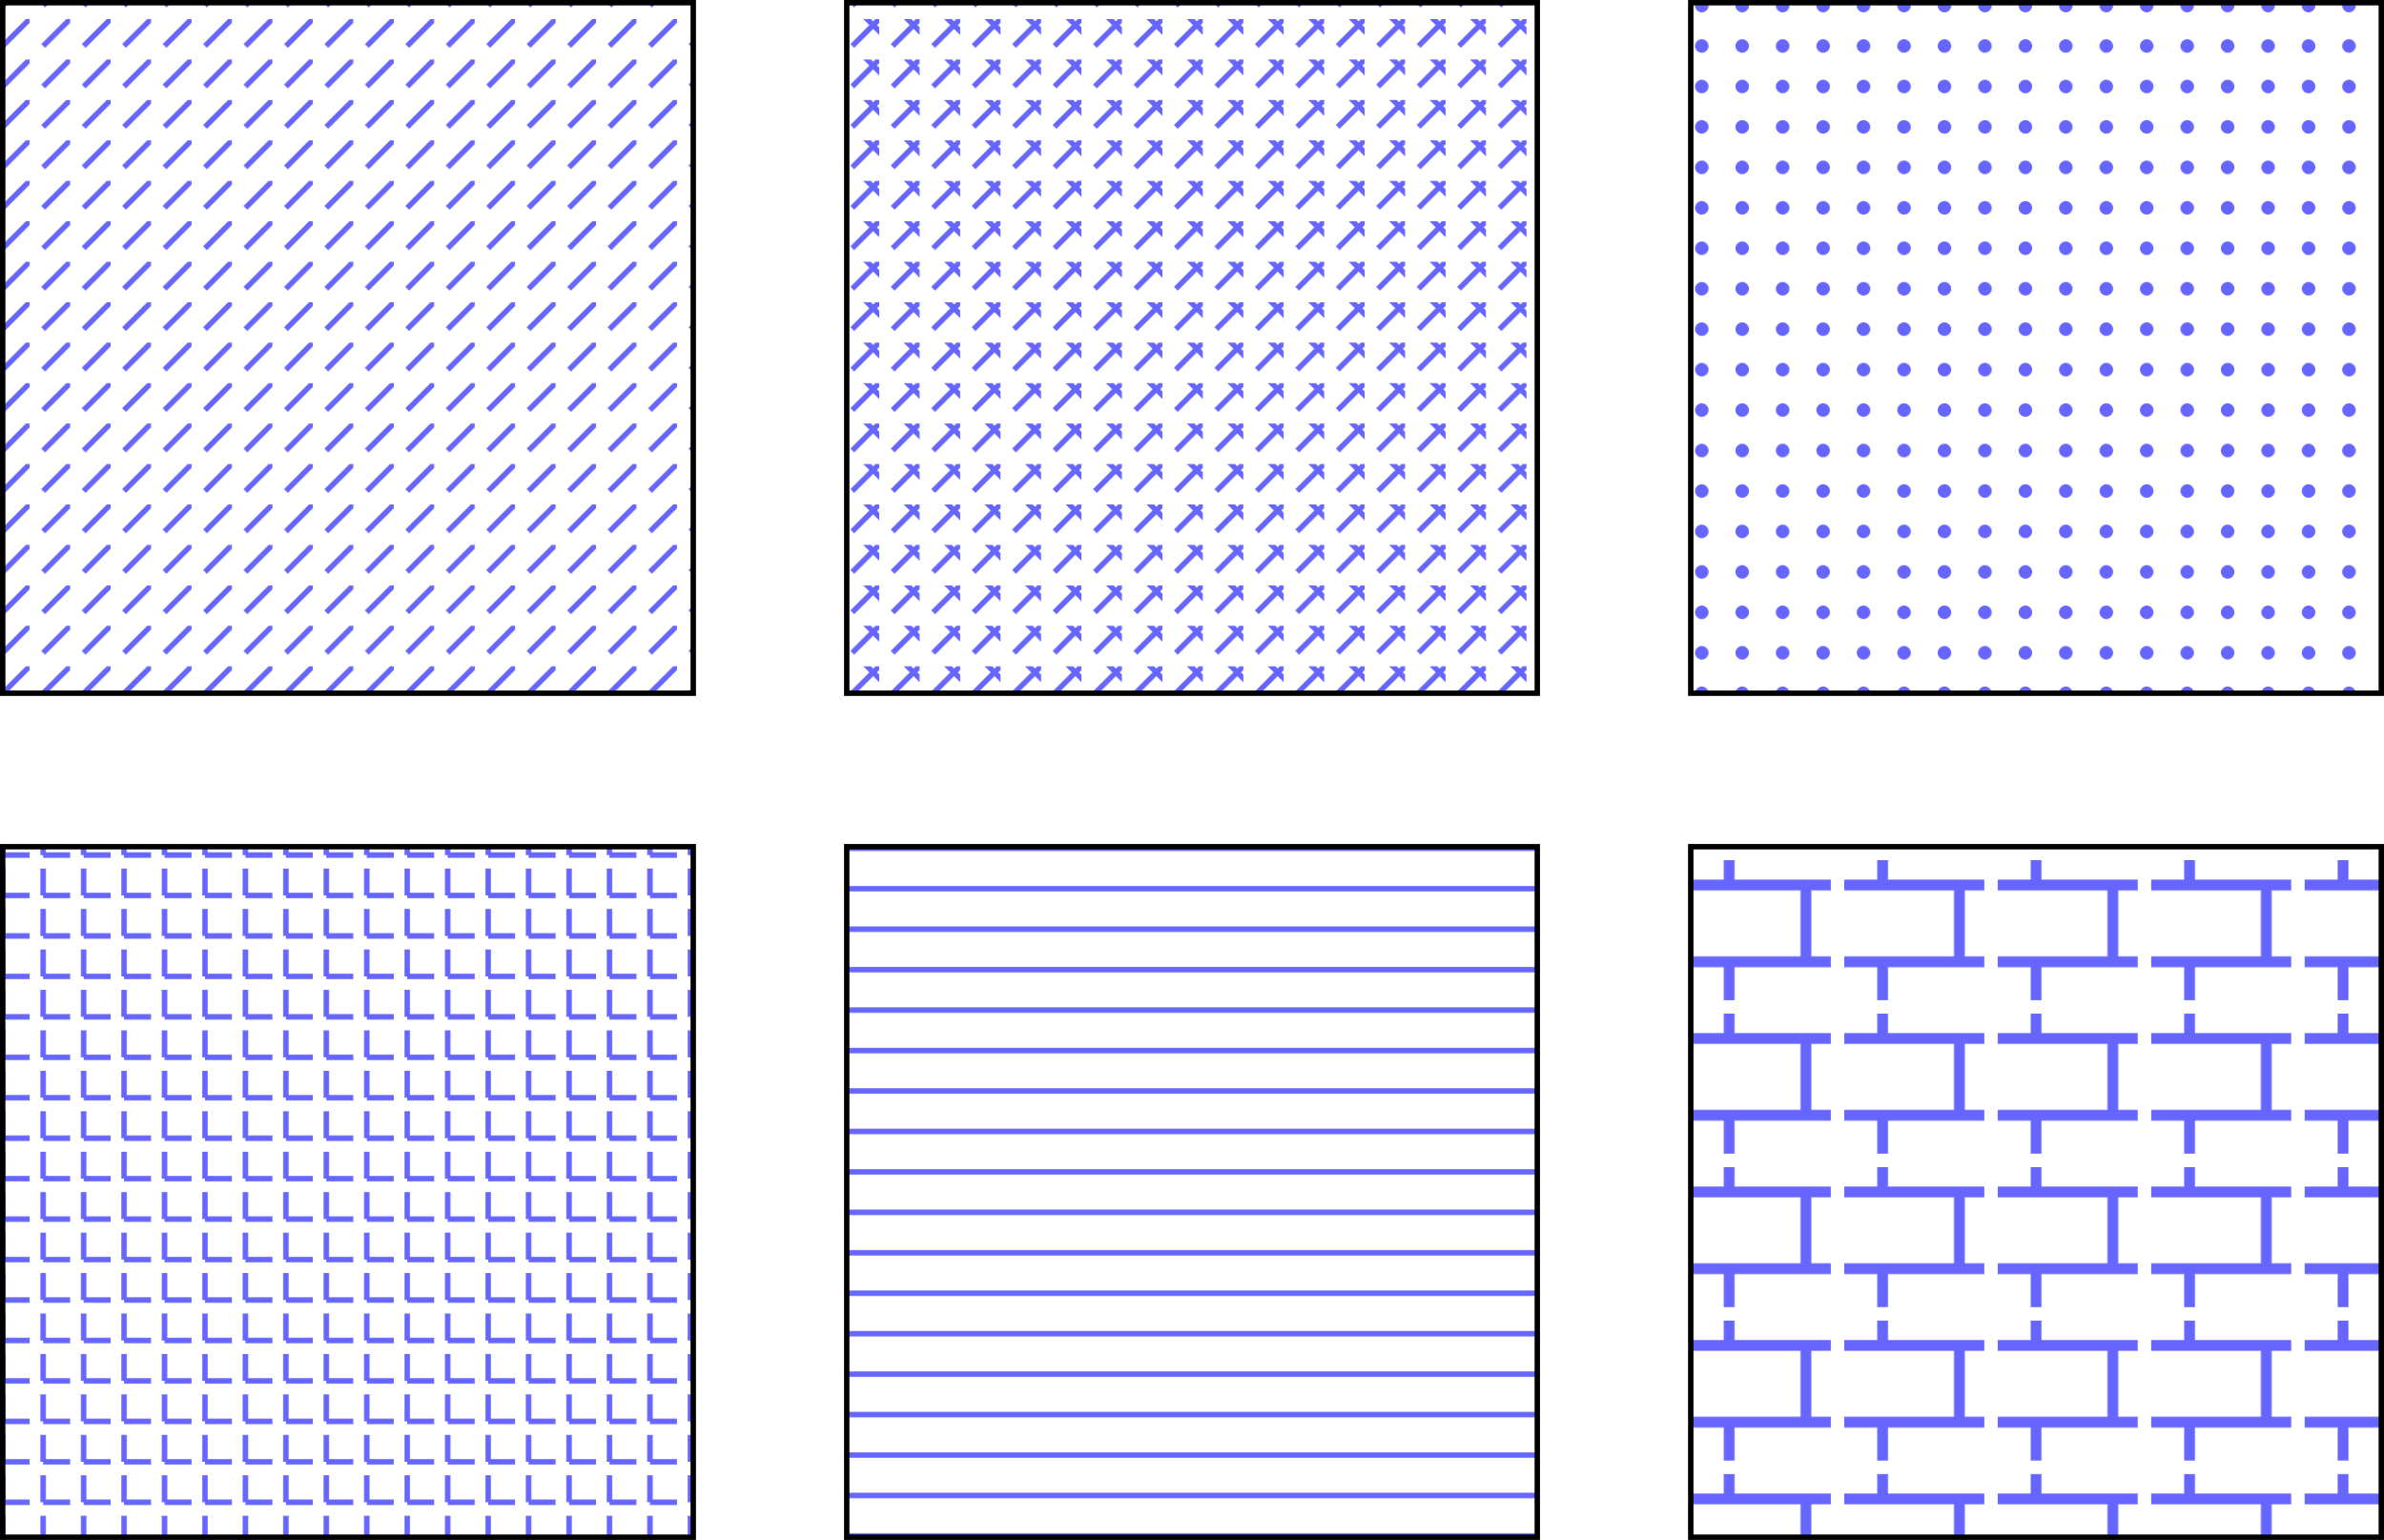
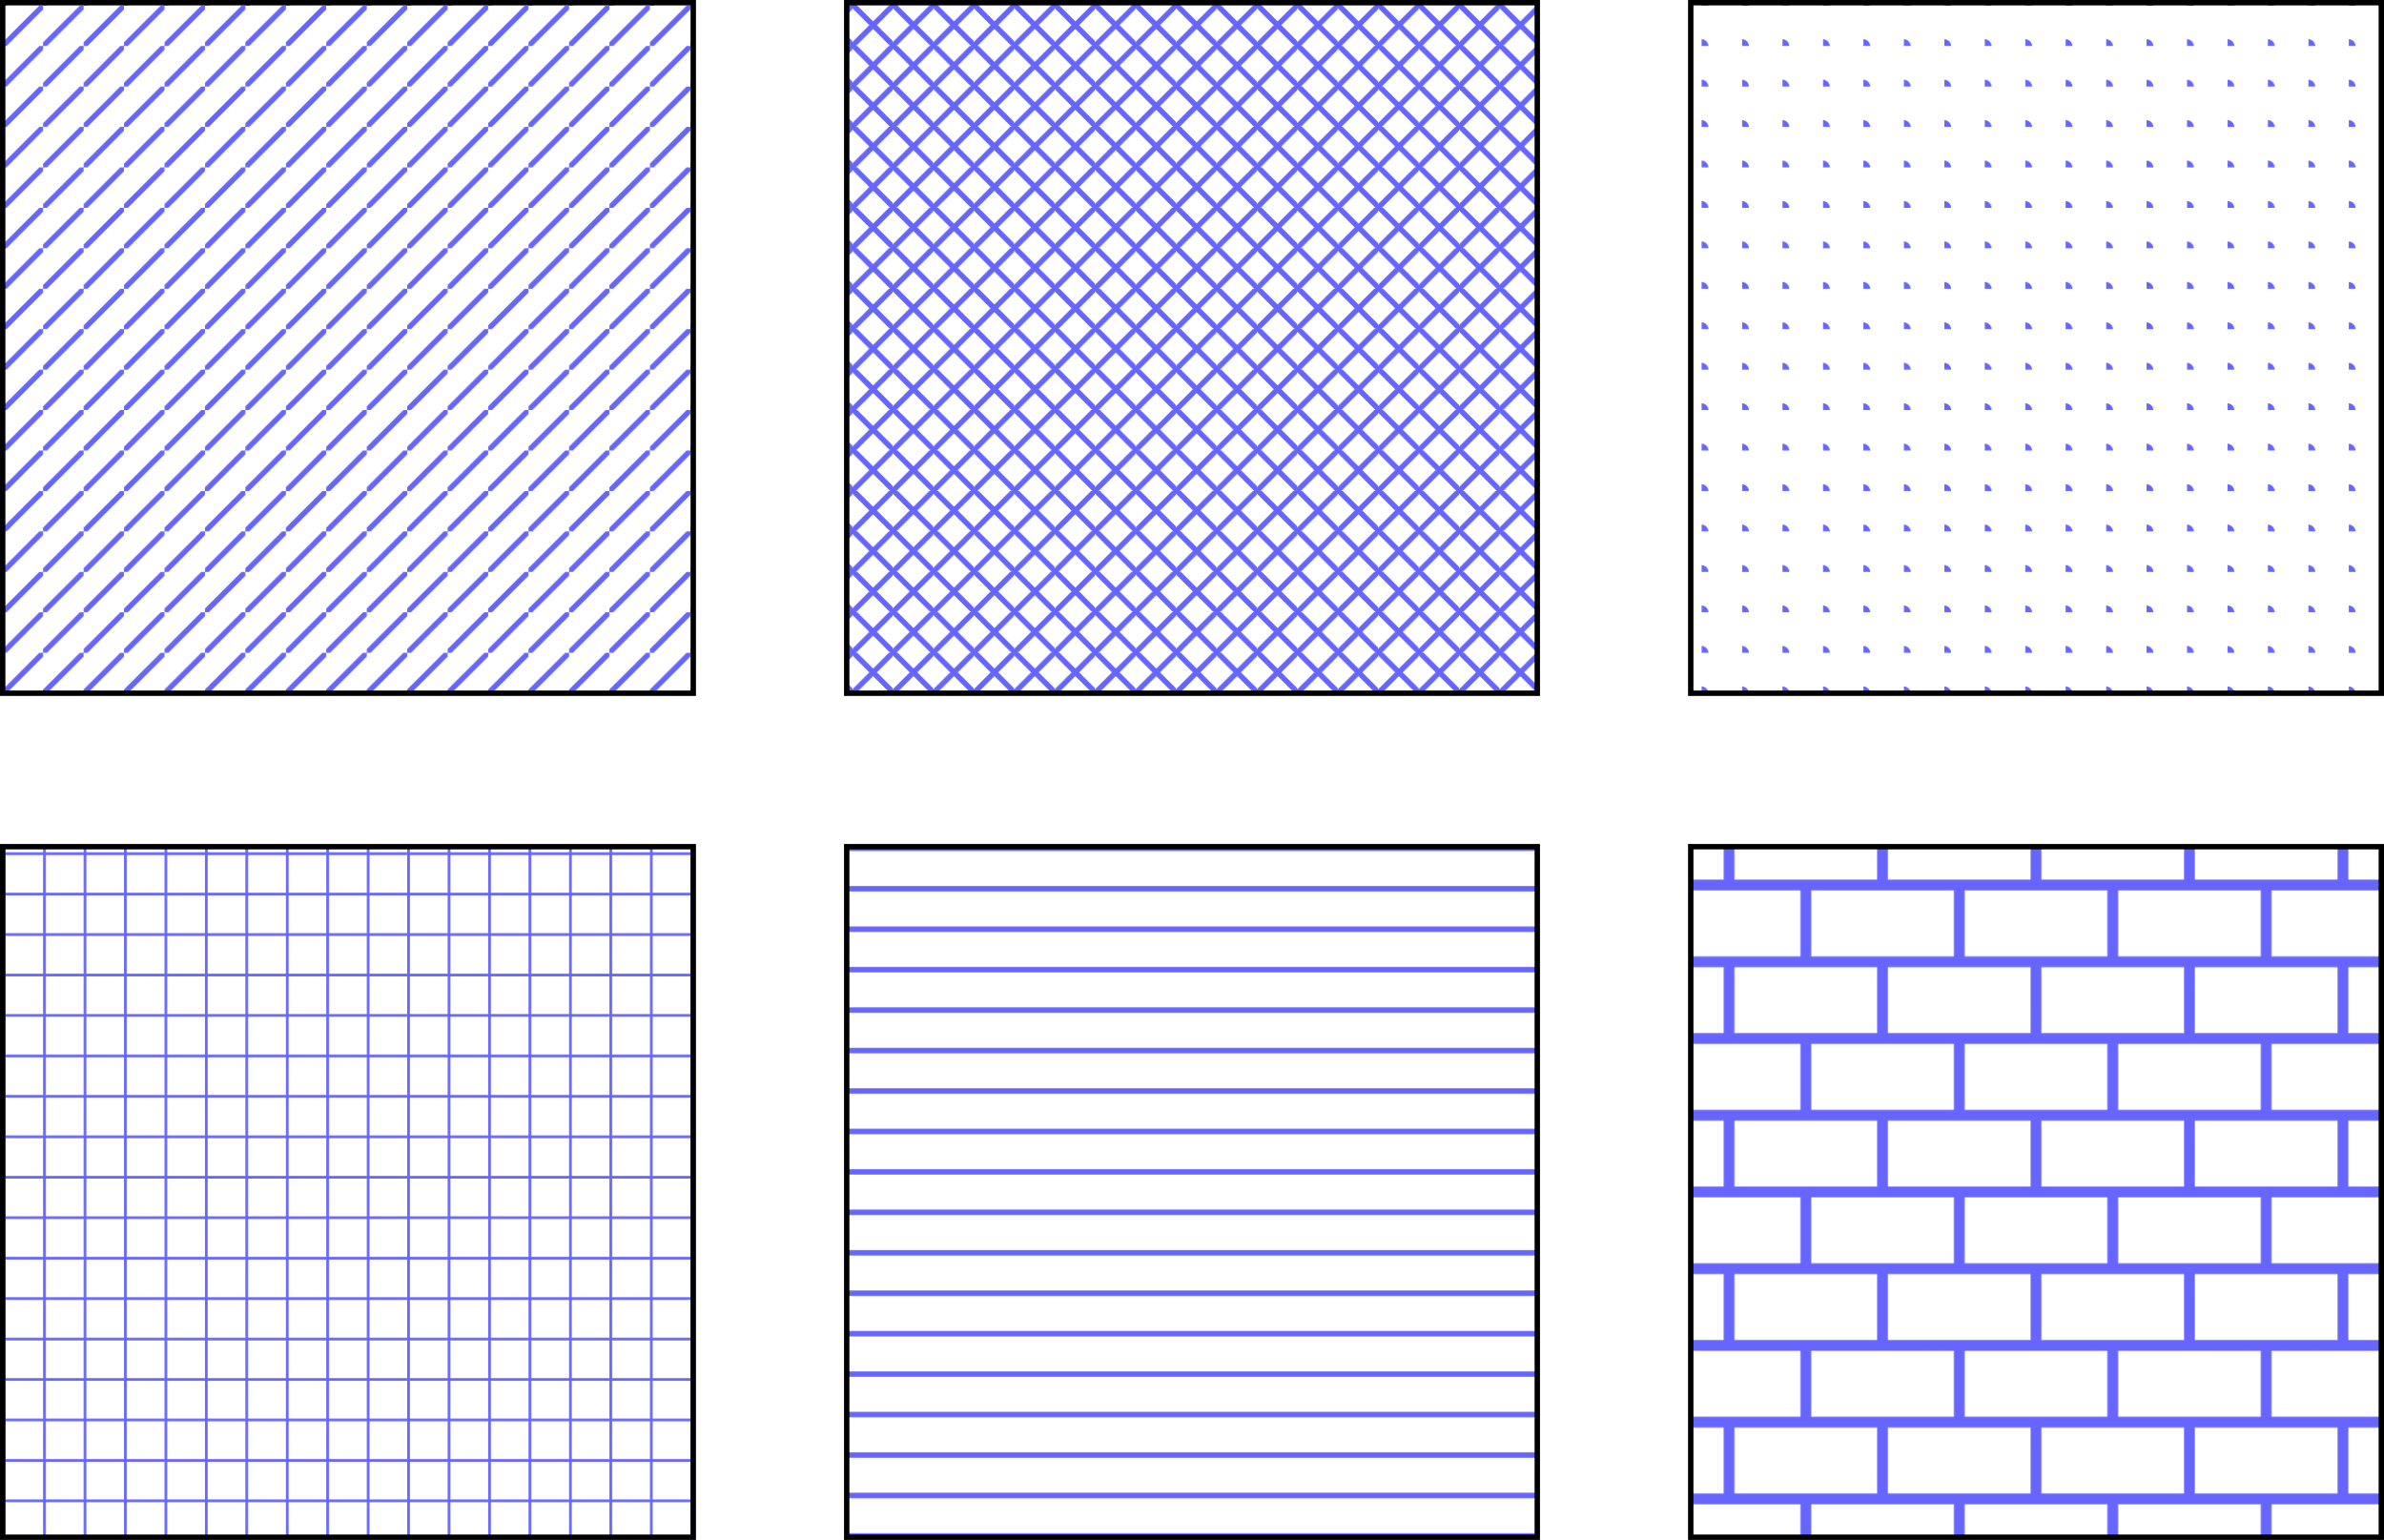
- <svg xmlns="http://www.w3.org/2000/svg" version="1.1" width="176.148pt" height="113.785pt" viewBox="-68.016 -68.016 176.148 113.785">
+ <svg xmlns="http://www.w3.org/2000/svg" xmlns:xlink="http://www.w3.org/1999/xlink" version="1.1" width="176.146pt" height="113.784pt" viewBox="-68.015 -68.015 176.146 113.784">
  <defs>
-     <pattern id="pat0-6666ff" x="-.996" y="-.996" width="2.989" height="2.989" viewBox="-.996 -.996 2.989 2.989" patternUnits="userSpaceOnUse" patternTransform="matrix(1 0 0 -1 -67.8157 -16.792)" overflow="visible">
-       <clipPath id="pc0">
-         <rect x="-.996" y="-.996" width="4.981" height="4.981" />
-       </clipPath>
-       <g clip-path="url(#pc0)">
-         <path d="M0 0L3.09 3.09" stroke="#66f" fill="none" stroke-width=".399" stroke-miterlimit="10" />
+     <pattern height="3.0" id="pgfpat3" patternTransform="matrix(1.0 0.0 0.0 1.0 0.0 0.0)" patternUnits="userSpaceOnUse" width="3.0" />
+     <symbol id="pgfsym3">
+       <g stroke-width="0.4">
+         <path d="M0 0L3.1 3.1" fill="none" />
      </g>
-     </pattern>
-     <pattern id="pat1-6666ff" x="-.996" y="-.996" width="2.989" height="2.989" viewBox="-.996 -.996 2.989 2.989" patternUnits="userSpaceOnUse" patternTransform="matrix(1 0 0 -1 -67.8157 -16.792)" overflow="visible">
-       <clipPath id="pc1">
-         <rect x="-.996" y="-.996" width="4.981" height="4.981" />
-       </clipPath>
-       <g clip-path="url(#pc1)">
-         <path d="M3.09 0L0 3.09M0 0L3.09 3.09" stroke="#66f" fill="none" stroke-width=".399" stroke-miterlimit="10" />
+     </symbol>
+     <pattern height="3.0" id="pgfpat6" patternTransform="matrix(1.0 0.0 0.0 1.0 0.0 0.0)" patternUnits="userSpaceOnUse" width="3.0" />
+     <symbol id="pgfsym6">
+       <g stroke-width="0.4">
+         <path d="M3.1 0L0 3.1M0 0L3.1 3.1" fill="none" />
      </g>
-     </pattern>
-     <pattern id="pat2-6666ff" x="-.996" y="-.996" width="2.989" height="2.989" viewBox="-.996 -.996 2.989 2.989" patternUnits="userSpaceOnUse" patternTransform="matrix(1 0 0 -1 -67.8157 -16.792)">
-       <clipPath id="pc2">
-         <rect x="-.996" y="-.996" width="1.993" height="1.993" />
-       </clipPath>
-       <g clip-path="url(#pc2)">
-         <path d="M.5 0C.5 .273 .273 .5 0 .5S-.5 .273-.5 0S-.273-.5 0-.5S.5-.273 .5 0Z" fill="#66f" />
+     </symbol>
+     <pattern height="3.0" id="pgfpat7" patternTransform="matrix(1.0 0.0 0.0 1.0 0.0 0.0)" patternUnits="userSpaceOnUse" width="3.0" />
+     <symbol id="pgfsym7">
+       <path d="M.5 0C.5 .276 .276 .5 0 .5S-.5 .276-.5 0S-.276-.5 0-.5S.5-.276 .5 0ZM0 0" stroke="none" />
+     </symbol>
+     <pattern height="3.0" id="pgfpat5" patternTransform="matrix(1.0 0.0 0.0 1.0 0.0 0.0)" patternUnits="userSpaceOnUse" width="3.0" />
+     <symbol id="pgfsym5">
+       <g stroke-width="0.4">
+         <path d="M0 0V3.1M0 0H3.1" fill="none" />
      </g>
-     </pattern>
-     <pattern id="pat3-6666ff" x="-.996" y="-.996" width="2.989" height="2.989" viewBox="-.996 -.996 2.989 2.989" patternUnits="userSpaceOnUse" patternTransform="matrix(1 0 0 -1 -67.8157 -16.792)" overflow="visible">
-       <clipPath id="pc3">
-         <rect x="-.996" y="-.996" width="4.981" height="4.981" />
-       </clipPath>
-       <g clip-path="url(#pc3)">
-         <path d="M0 0V3.09M0 0H3.09" stroke="#66f" fill="none" stroke-width=".399" stroke-miterlimit="10" />
+     </symbol>
+     <pattern height="3.0" id="pgfpat1" patternTransform="matrix(1.0 0.0 0.0 1.0 0.0 0.0)" patternUnits="userSpaceOnUse" width="100.0" />
+     <symbol id="pgfsym1">
+       <g stroke-width="0.4">
+         <path d="M0 .5H100" fill="none" />
      </g>
-     </pattern>
-     <pattern id="pat4-6666ff" x="0" y="0" width="99.628" height="2.989" viewBox="0 0 99.628 2.989" patternUnits="userSpaceOnUse" patternTransform="matrix(1 0 0 -1 -67.8157 -16.792)">
-       <clipPath id="pc4">
-         <rect x="0" y="0" width="99.628" height=".996" />
-       </clipPath>
-       <g clip-path="url(#pc4)">
-         <path d="M0 .5H99.629" stroke="#66f" fill="none" stroke-width=".399" stroke-miterlimit="10" />
+     </symbol>
+     <pattern height="11.381" id="pgfpat11" patternTransform="matrix(1.0 0.0 0.0 1.0 0.0 0.0)" patternUnits="userSpaceOnUse" width="11.381" />
+     <symbol id="pgfsym11">
+       <g stroke-width="0.8">
+         <path d="M0 2.845H11.381M0 8.536H11.381M2.845 0V2.845M8.536 2.845V8.536M2.845 8.536V11.381" fill="none" />
      </g>
-     </pattern>
-     <pattern id="pat5-6666ff" x="-.996" y="-.996" width="11.339" height="11.339" viewBox="-.996 -.996 11.339 11.339" patternUnits="userSpaceOnUse" patternTransform="matrix(1 0 0 -1 -67.8157 -16.792)" overflow="visible">
-       <clipPath id="pc5">
-         <rect x="-.996" y="-.996" width="15.17" height="15.17" />
-       </clipPath>
-       <g clip-path="url(#pc5)">
-         <path d="M0 2.836H11.34M0 8.504H11.34M2.836 0V2.836M8.504 2.836V8.504M2.836 8.504V11.34" stroke="#66f" fill="none" stroke-width=".797" stroke-miterlimit="10" />
-       </g>
-     </pattern>
+     </symbol>
  </defs>
  <g id="page1">
-     <path d="M-67.816-16.793V-67.816H-16.793V-16.793Z" fill="url(#pat0-6666ff)" />
-     <path d="M-67.816-16.793V-67.816H-16.793V-16.793Z" stroke="#000" fill="none" stroke-width=".399" stroke-miterlimit="10" />
-     <path d="M-5.453-16.793V-67.816H45.57V-16.793Z" fill="url(#pat1-6666ff)" />
-     <path d="M-5.453-16.793V-67.816H45.57V-16.793Z" stroke="#000" fill="none" stroke-width=".399" stroke-miterlimit="10" />
-     <path d="M56.91-16.793V-67.816H107.933V-16.793Z" fill="url(#pat2-6666ff)" />
-     <path d="M56.91-16.793V-67.816H107.933V-16.793Z" stroke="#000" fill="none" stroke-width=".399" stroke-miterlimit="10" />
-     <path d="M-67.816 45.57V-5.453H-16.793V45.57Z" fill="url(#pat3-6666ff)" />
-     <path d="M-67.816 45.57V-5.453H-16.793V45.57Z" stroke="#000" fill="none" stroke-width=".399" stroke-miterlimit="10" />
-     <path d="M-5.453 45.57V-5.453H45.57V45.57Z" fill="url(#pat4-6666ff)" />
-     <path d="M-5.453 45.57V-5.453H45.57V45.57Z" stroke="#000" fill="none" stroke-width=".399" stroke-miterlimit="10" />
-     <path d="M56.91 45.57V-5.453H107.933V45.57Z" fill="url(#pat5-6666ff)" />
-     <path d="M56.91 45.57V-5.453H107.933V45.57Z" stroke="#000" fill="none" stroke-width=".399" stroke-miterlimit="10" />
+     <g stroke-miterlimit="10" transform="translate(-67.8157,-16.79203)scale(0.996264,-0.996264)">
+       <g fill="#000" stroke="#000">
+         <g stroke-width="0.4">
+           <pattern id="pgfupat1" xlink:href="#pgfpat3">
+             <g fill="#66f" stroke="#66f">
+               <use xlink:href="#pgfsym3" />
+             </g>
+           </pattern>
+           <g fill="url(#pgfupat1)">
+             <path d="M0 0V51.215H51.215V0ZM51.215 51.215" />
+           </g>
+           <pattern id="pgfupat2" xlink:href="#pgfpat6">
+             <g fill="#66f" stroke="#66f">
+               <use xlink:href="#pgfsym6" />
+             </g>
+           </pattern>
+           <g fill="url(#pgfupat2)">
+             <path d="M62.596 0V51.215H113.811V0ZM113.811 51.215" />
+           </g>
+           <pattern id="pgfupat3" xlink:href="#pgfpat7">
+             <g fill="#66f" stroke="#66f">
+               <use xlink:href="#pgfsym7" />
+             </g>
+           </pattern>
+           <g fill="url(#pgfupat3)">
+             <path d="M125.192 0V51.215H176.407V0ZM176.407 51.215" />
+           </g>
+           <pattern id="pgfupat4" xlink:href="#pgfpat5">
+             <g fill="#66f" stroke="#66f">
+               <use xlink:href="#pgfsym5" />
+             </g>
+           </pattern>
+           <g fill="url(#pgfupat4)">
+             <path d="M0-62.596V-11.381H51.215V-62.596ZM51.215-11.381" />
+           </g>
+           <pattern id="pgfupat5" xlink:href="#pgfpat1">
+             <g fill="#66f" stroke="#66f">
+               <use xlink:href="#pgfsym1" />
+             </g>
+           </pattern>
+           <g fill="url(#pgfupat5)">
+             <path d="M62.596-62.596V-11.381H113.811V-62.596ZM113.811-11.381" />
+           </g>
+           <pattern id="pgfupat6" xlink:href="#pgfpat11">
+             <g fill="#66f" stroke="#66f">
+               <use xlink:href="#pgfsym11" />
+             </g>
+           </pattern>
+           <g fill="url(#pgfupat6)">
+             <path d="M125.192-62.596V-11.381H176.407V-62.596ZM176.407-11.381" />
+           </g>
+         </g>
+       </g>
+     </g>
  </g>
</svg>
